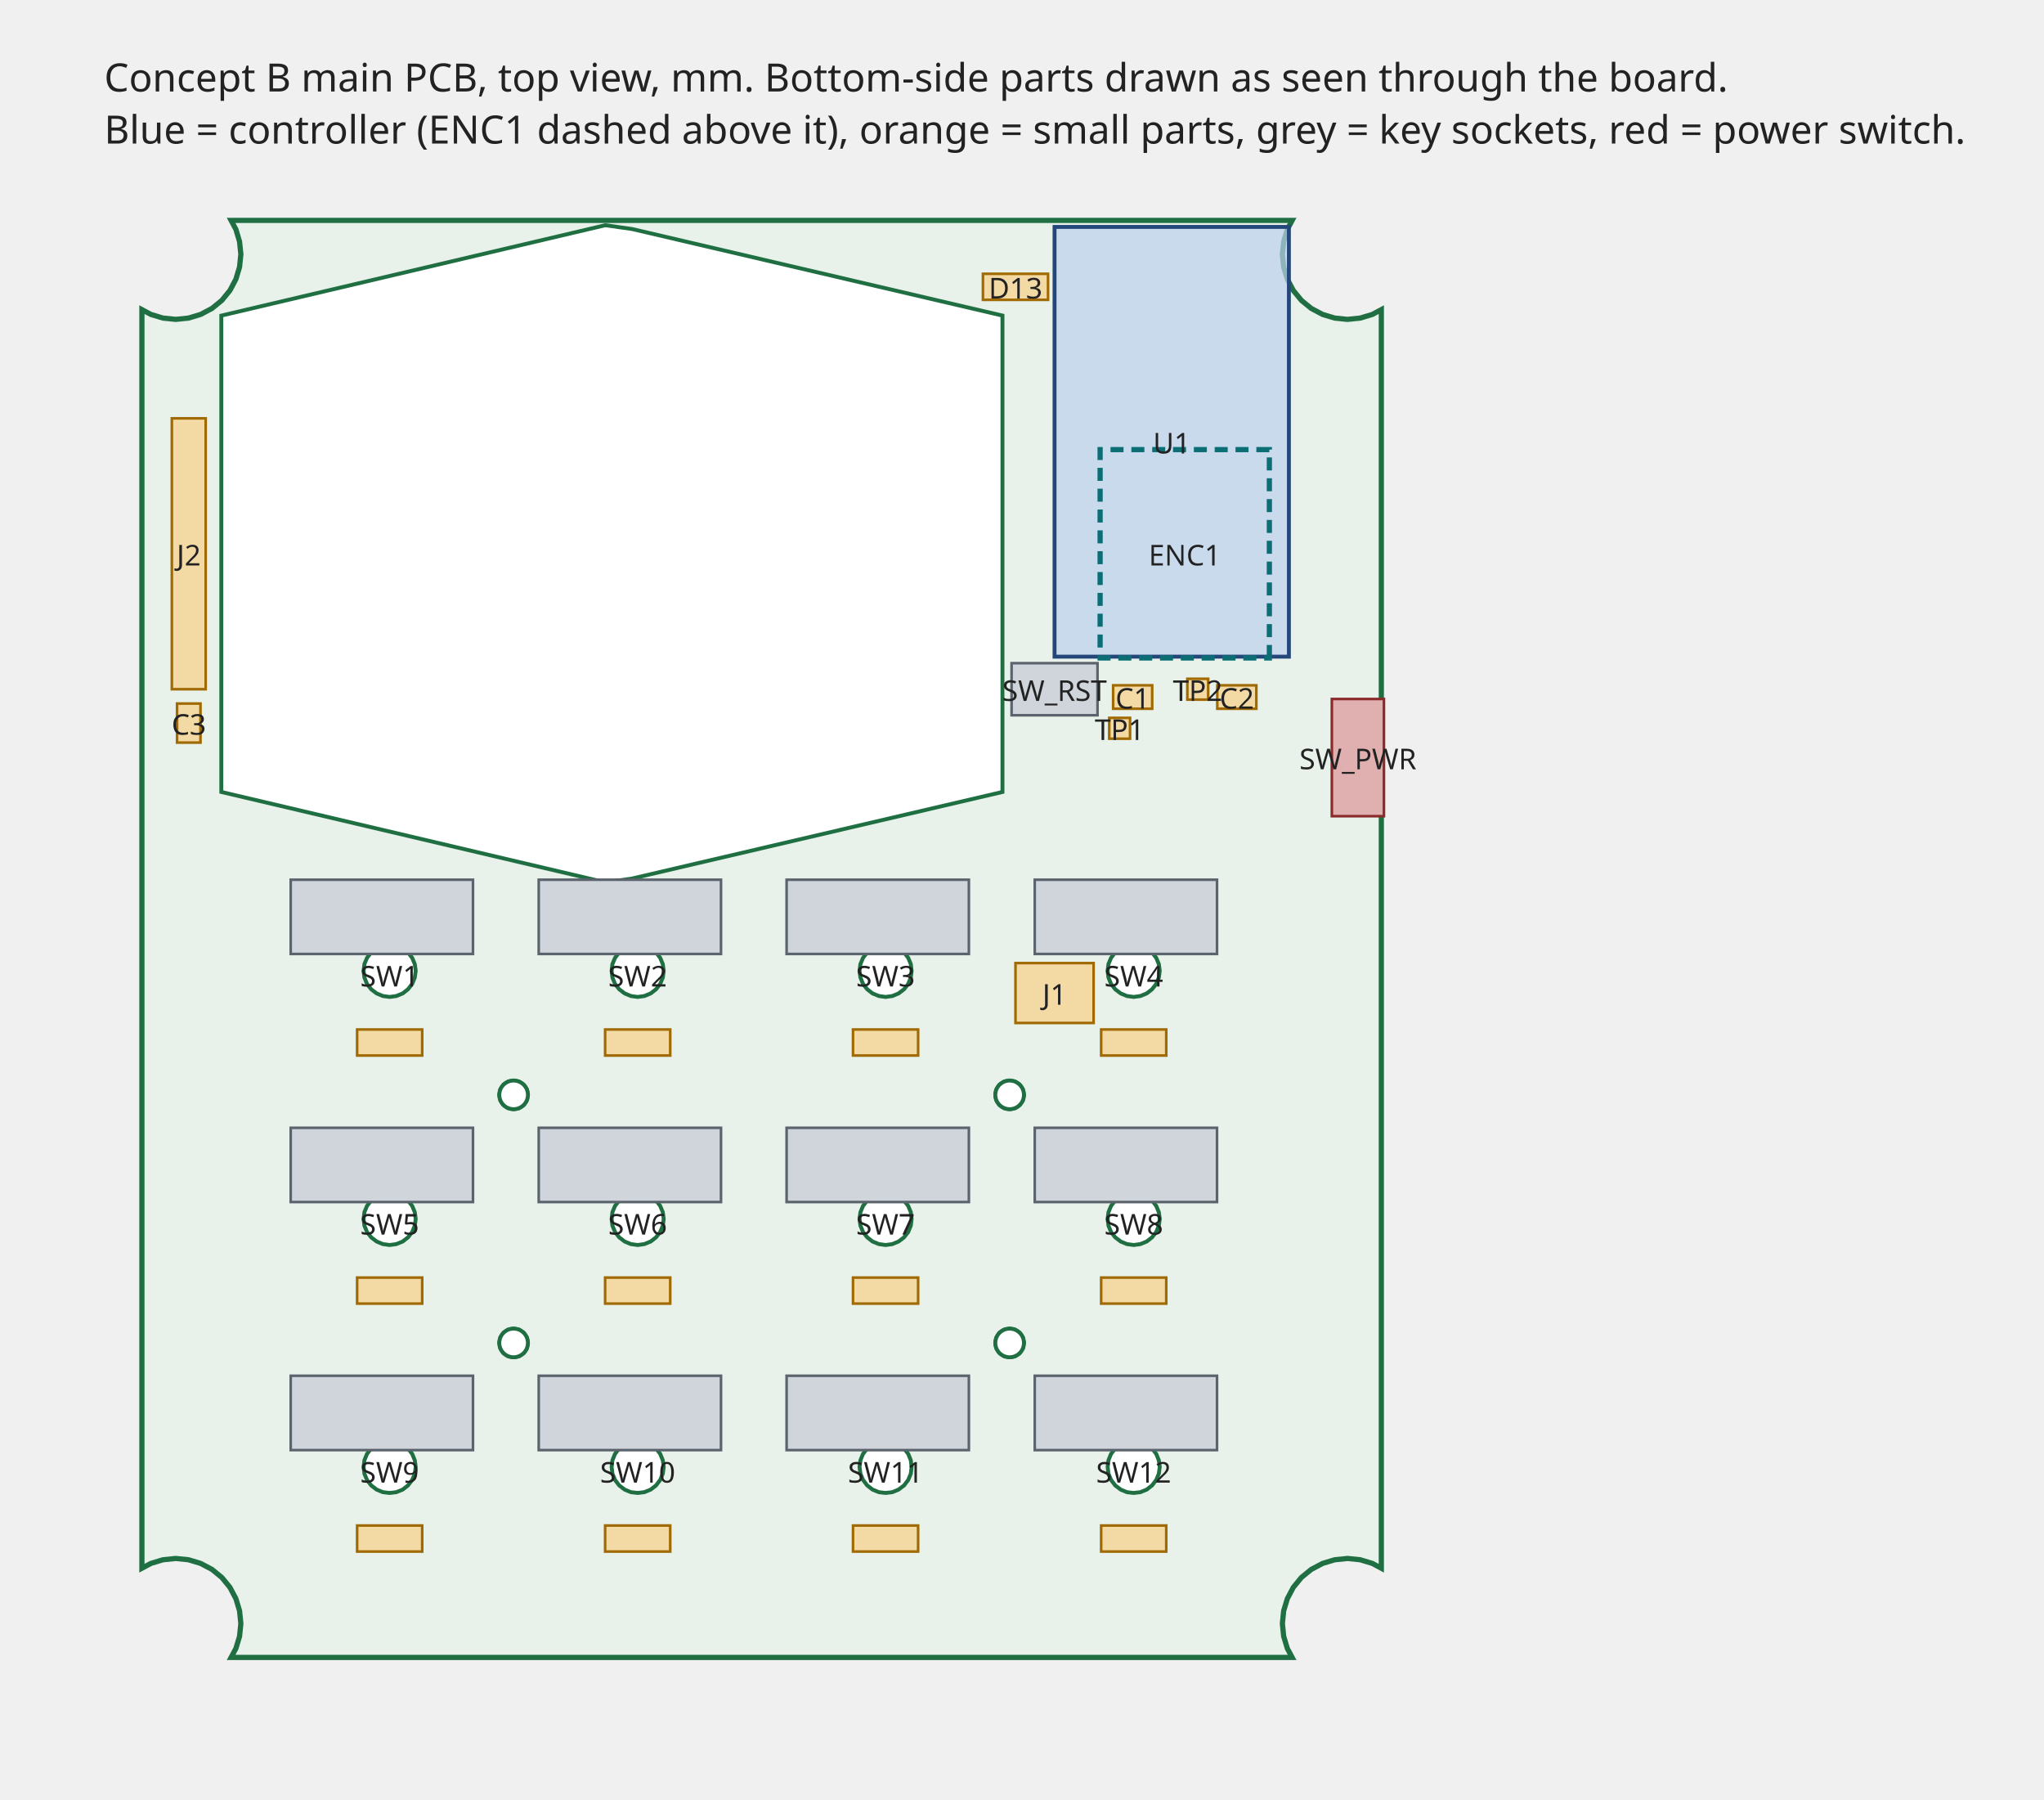
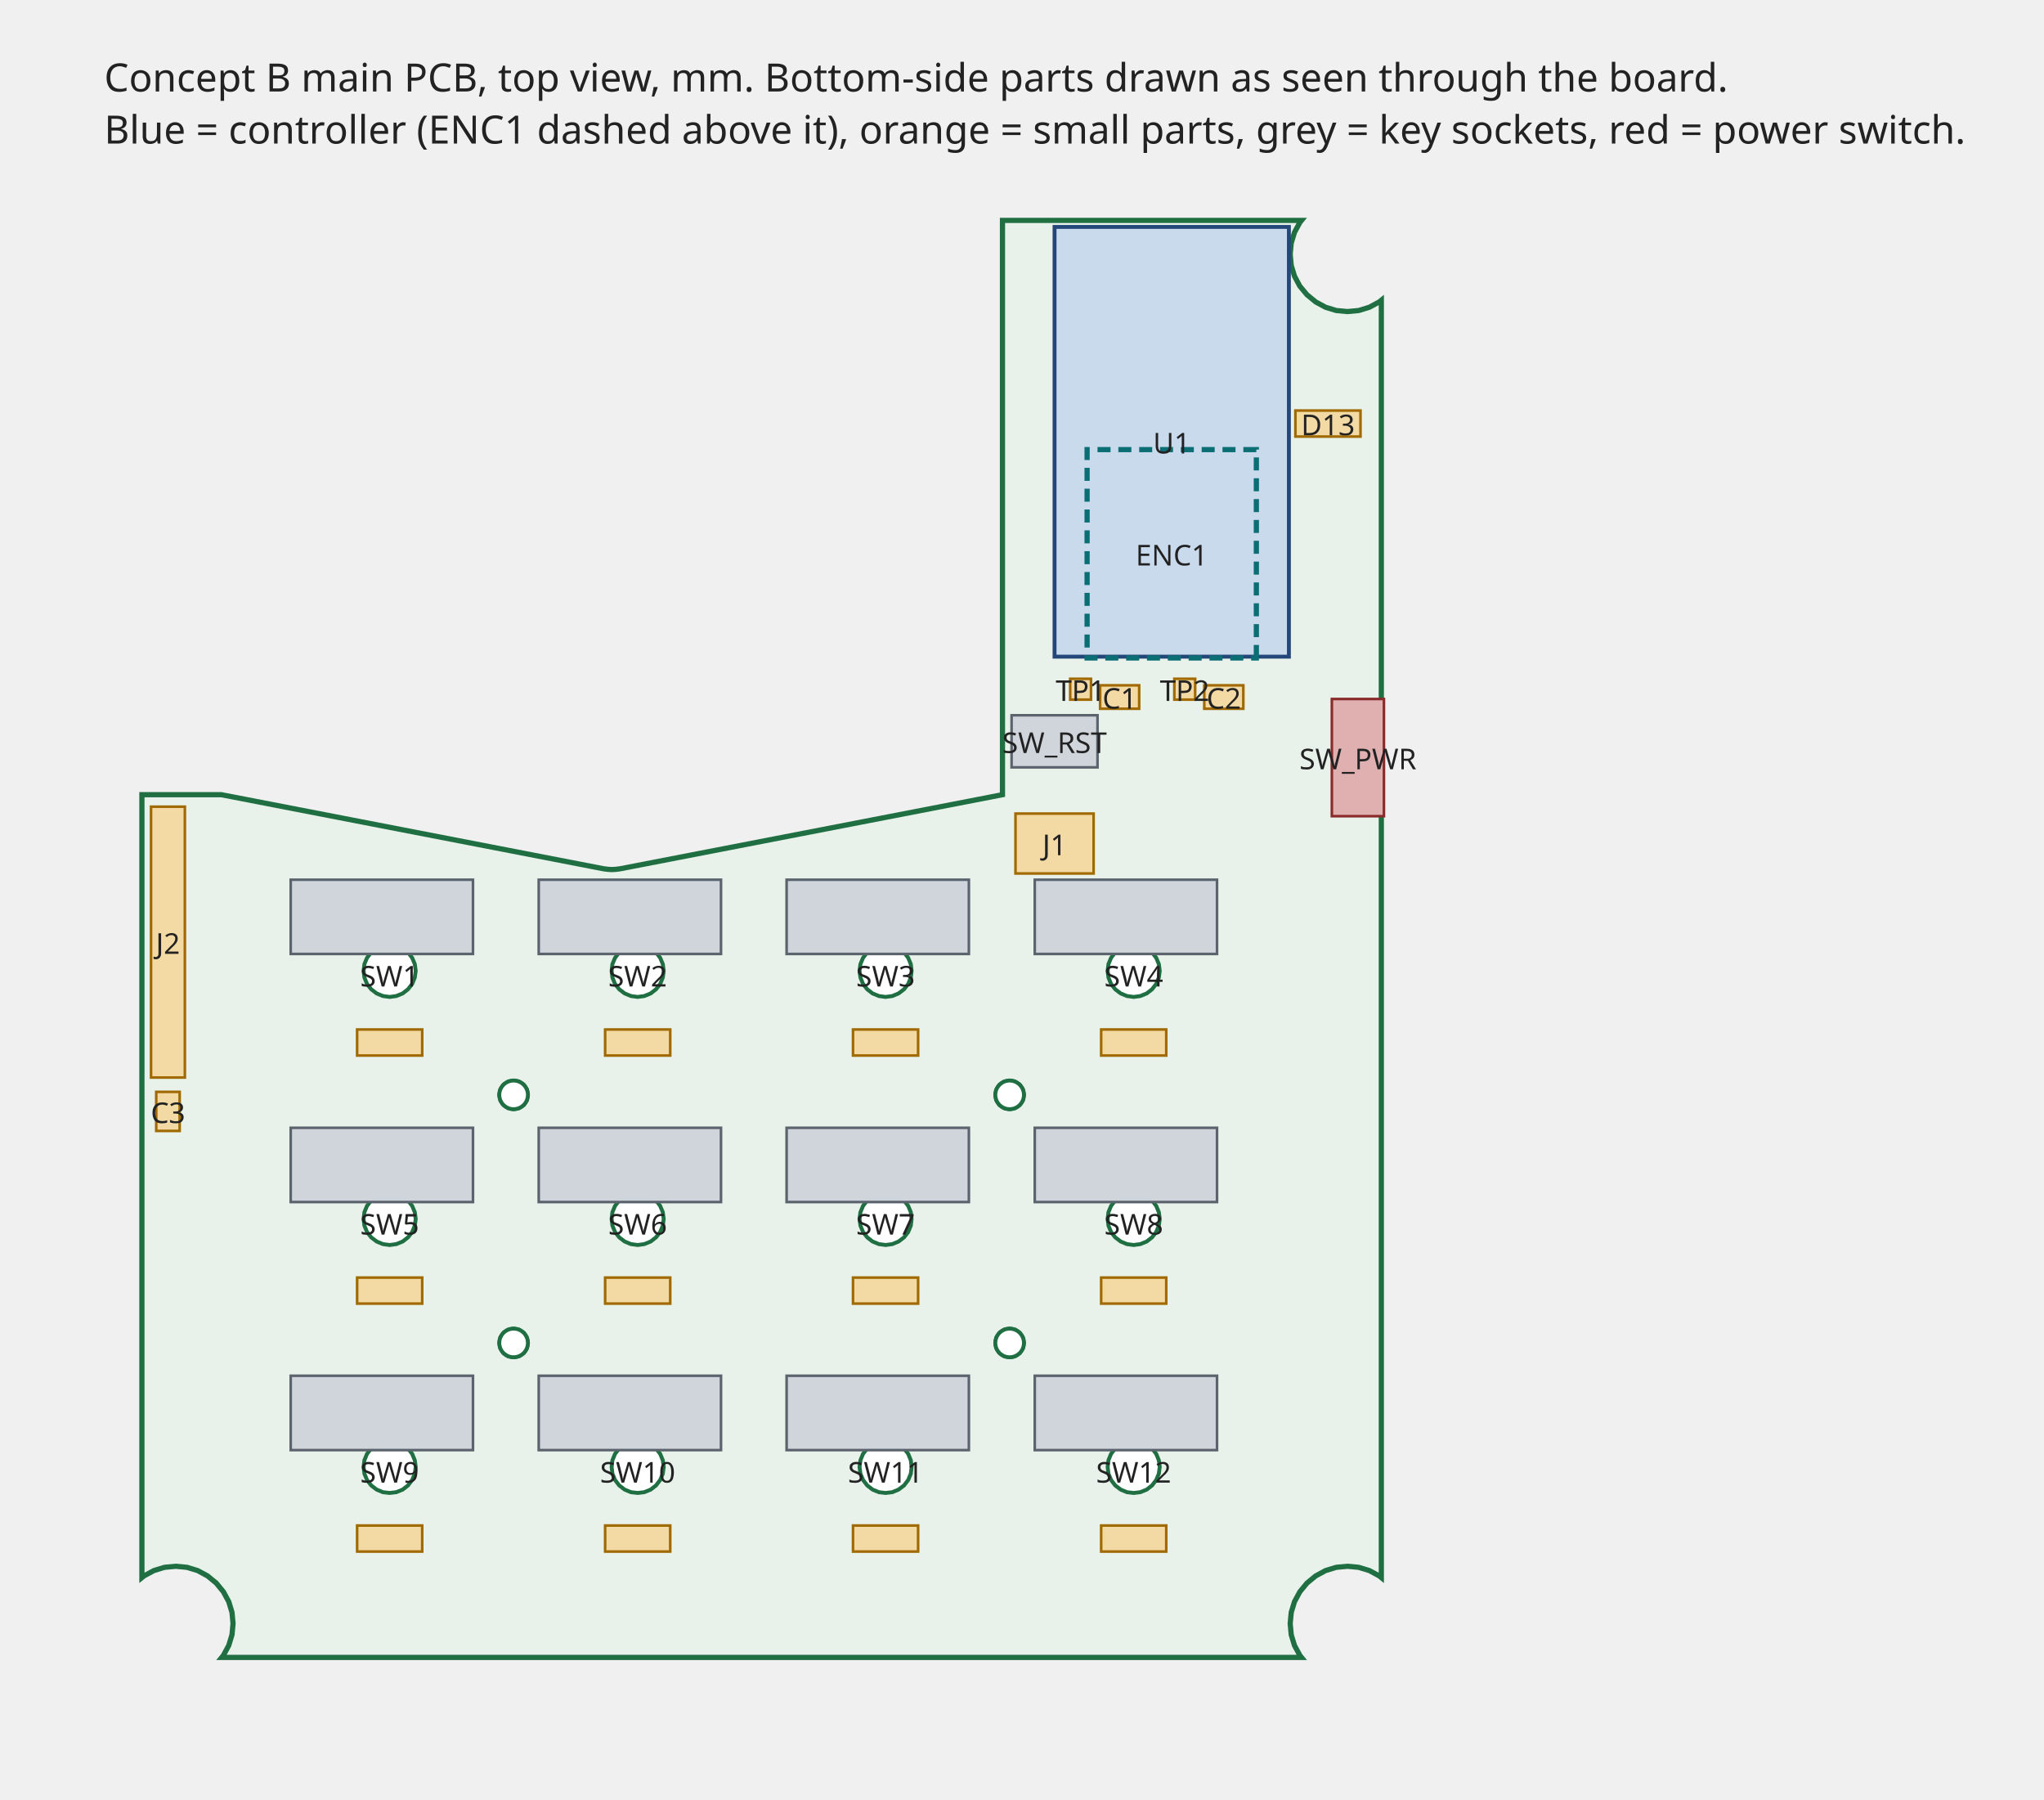
<svg xmlns="http://www.w3.org/2000/svg" viewBox="-8 -14 157 138.15" width="785" height="691">
  <style>svg{background:#fff}.board{fill:#e8f1ea;stroke:#1f6f43;stroke-width:.4}.hole{fill:#fff;stroke:#1f6f43;stroke-width:.3}.sock{fill:#cfd5db;stroke:#5b636d;stroke-width:.2}.part{fill:#f3d9a4;stroke:#a06a00;stroke-width:.2}.u1{fill:#bcd0ee;fill-opacity:.7;stroke:#24477a;stroke-width:.3}.enc{fill:none;stroke:#0b6e74;stroke-width:.4;stroke-dasharray:1 .6}.pwr{fill:#e0b0b0;stroke:#8a2b2b;stroke-width:.2}.lbl{font:2.2px sans-serif;text-anchor:middle;fill:#222}.t{font:3px sans-serif;fill:#222}</style>
  <text class="t" x="0" y="-7">Concept B main PCB, top view, mm. Bottom-side parts drawn as seen through the board.</text>
  <text class="t" x="0" y="-3">Blue = controller (ENC1 dashed above it), orange = small parts, grey = key sockets, red = power switch.</text>
-   <polygon class="board" points="90.60,111.63 90.88,112.56 91.25,113.25 9.75,113.25 10.12,112.56 10.40,111.63 10.50,110.65 10.40,109.67 10.12,108.74 9.66,107.87 9.04,107.11 8.28,106.49 7.41,106.03 6.48,105.75 5.50,105.65 4.52,105.75 3.59,106.03 2.90,106.40 2.90,9.75 3.59,10.12 4.52,10.40 5.50,10.50 6.48,10.40 7.41,10.12 8.28,9.66 9.04,9.04 9.66,8.28 10.12,7.41 10.40,6.48 10.50,5.50 10.40,4.53 10.12,3.59 9.75,2.90 91.25,2.90 90.88,3.59 90.60,4.53 90.50,5.50 90.60,6.48 90.88,7.41 91.34,8.28 91.96,9.04 92.72,9.66 93.59,10.12 94.52,10.40 95.50,10.50 96.48,10.40 97.41,10.12 98.10,9.75 98.10,106.40 97.41,106.03 96.48,105.75 95.50,105.65 94.52,105.75 93.59,106.03 92.72,106.49 91.96,107.11 91.34,107.87 90.88,108.74 90.60,109.67 90.50,110.65 90.60,111.63" />
-   <polygon class="hole" points="9.00,46.79 9.00,10.21 38.49,3.27 40.54,3.56 69.00,10.21 69.00,46.79 40.54,53.44 38.49,53.73 9.00,46.79" />
+   <polygon class="board" points="91.43,112.33 91.84,113.09 91.97,113.25 9.03,113.25 9.16,113.09 9.57,112.33 9.82,111.51 9.90,110.65 9.82,109.79 9.57,108.97 9.16,108.21 8.61,107.54 7.94,106.99 7.18,106.58 6.36,106.33 5.50,106.25 4.64,106.33 3.82,106.58 3.06,106.99 2.90,107.12 2.90,47.00 9.00,47.00 38.37,52.69 38.68,52.73 39.00,52.75 39.32,52.73 39.63,52.69 69.00,47.00 69.00,2.90 91.97,2.90 91.84,3.06 91.43,3.82 91.18,4.64 91.10,5.50 91.18,6.36 91.43,7.18 91.84,7.95 92.39,8.61 93.06,9.16 93.82,9.57 94.64,9.82 95.50,9.90 96.36,9.82 97.18,9.57 97.94,9.16 98.10,9.03 98.10,107.12 97.94,106.99 97.18,106.58 96.36,106.33 95.50,106.25 94.64,106.33 93.82,106.58 93.06,106.99 92.39,107.54 91.84,108.21 91.43,108.97 91.18,109.79 91.10,110.65 91.18,111.51 91.43,112.33" />
  <polygon class="hole" points="78.56,81.51 78.08,81.31 77.66,80.99 77.34,80.58 77.14,80.09 77.08,79.58 77.14,79.06 77.34,78.58 77.66,78.16 78.08,77.84 78.56,77.64 79.08,77.58 79.59,77.64 80.08,77.84 80.49,78.16 80.81,78.58 81.01,79.06 81.08,79.58 81.01,80.09 80.81,80.58 80.49,80.99 80.08,81.31 79.59,81.51 79.08,81.58 78.56,81.51" />
  <polygon class="hole" points="21.41,81.51 20.93,81.31 20.51,80.99 20.19,80.58 19.99,80.09 19.93,79.58 19.99,79.06 20.19,78.58 20.51,78.16 20.93,77.84 21.41,77.64 21.93,77.58 22.44,77.64 22.93,77.84 23.34,78.16 23.66,78.58 23.86,79.06 23.93,79.58 23.86,80.09 23.66,80.58 23.34,80.99 22.93,81.31 22.44,81.51 21.93,81.58 21.41,81.51" />
  <polygon class="hole" points="78.56,62.46 78.08,62.26 77.66,61.94 77.34,61.53 77.14,61.04 77.08,60.53 77.14,60.01 77.34,59.53 77.66,59.11 78.08,58.79 78.56,58.59 79.08,58.53 79.59,58.59 80.08,58.79 80.49,59.11 80.81,59.53 81.01,60.01 81.08,60.53 81.01,61.04 80.81,61.53 80.49,61.94 80.08,62.26 79.59,62.46 79.08,62.53 78.56,62.46" />
  <polygon class="hole" points="59.51,81.51 59.02,81.31 58.61,80.99 58.29,80.58 58.09,80.09 58.02,79.58 58.09,79.06 58.29,78.58 58.61,78.16 59.02,77.84 59.51,77.64 60.02,77.58 60.54,77.64 61.02,77.84 61.44,78.16 61.76,78.58 61.96,79.06 62.02,79.58 61.96,80.09 61.76,80.58 61.44,80.99 61.02,81.31 60.54,81.51 60.02,81.58 59.51,81.51" />
  <polygon class="hole" points="40.46,81.51 39.98,81.31 39.56,80.99 39.24,80.58 39.04,80.09 38.98,79.58 39.04,79.06 39.24,78.58 39.56,78.16 39.98,77.84 40.46,77.64 40.98,77.58 41.49,77.64 41.98,77.84 42.39,78.16 42.71,78.58 42.91,79.06 42.98,79.58 42.91,80.09 42.71,80.58 42.39,80.99 41.98,81.31 41.49,81.51 40.98,81.58 40.46,81.51" />
  <polygon class="hole" points="78.56,100.56 78.08,100.36 77.66,100.04 77.34,99.62 77.14,99.14 77.08,98.62 77.14,98.11 77.34,97.62 77.66,97.21 78.08,96.89 78.56,96.69 79.08,96.62 79.59,96.69 80.08,96.89 80.49,97.21 80.81,97.62 81.01,98.11 81.08,98.62 81.01,99.14 80.81,99.62 80.49,100.04 80.08,100.36 79.59,100.56 79.08,100.62 78.56,100.56" />
  <polygon class="hole" points="21.41,62.46 20.93,62.26 20.51,61.94 20.19,61.53 19.99,61.04 19.93,60.53 19.99,60.01 20.19,59.53 20.51,59.11 20.93,58.79 21.41,58.59 21.93,58.53 22.44,58.59 22.93,58.79 23.34,59.11 23.66,59.53 23.86,60.01 23.93,60.53 23.86,61.04 23.66,61.53 23.34,61.94 22.93,62.26 22.44,62.46 21.93,62.53 21.41,62.46" />
  <polygon class="hole" points="21.41,100.56 20.93,100.36 20.51,100.04 20.19,99.62 19.99,99.14 19.93,98.62 19.99,98.11 20.19,97.62 20.51,97.21 20.93,96.89 21.41,96.69 21.93,96.62 22.44,96.69 22.93,96.89 23.34,97.21 23.66,97.62 23.86,98.11 23.93,98.62 23.86,99.14 23.66,99.62 23.34,100.04 22.93,100.36 22.44,100.56 21.93,100.62 21.41,100.56" />
  <polygon class="hole" points="59.51,62.46 59.02,62.26 58.61,61.94 58.29,61.53 58.09,61.04 58.02,60.53 58.09,60.01 58.29,59.53 58.61,59.11 59.02,58.79 59.51,58.59 60.02,58.53 60.54,58.59 61.02,58.79 61.44,59.11 61.76,59.53 61.96,60.01 62.02,60.53 61.96,61.04 61.76,61.53 61.44,61.94 61.02,62.26 60.54,62.46 60.02,62.53 59.51,62.46" />
  <polygon class="hole" points="40.46,62.46 39.98,62.26 39.56,61.94 39.24,61.53 39.04,61.04 38.98,60.53 39.04,60.01 39.24,59.53 39.56,59.11 39.98,58.79 40.46,58.59 40.98,58.53 41.49,58.59 41.98,58.79 42.39,59.11 42.71,59.53 42.91,60.01 42.98,60.53 42.91,61.04 42.71,61.53 42.39,61.94 41.98,62.26 41.49,62.46 40.98,62.53 40.46,62.46" />
  <polygon class="hole" points="59.51,100.56 59.02,100.36 58.61,100.04 58.29,99.62 58.09,99.14 58.02,98.62 58.09,98.11 58.29,97.62 58.61,97.21 59.02,96.89 59.51,96.69 60.02,96.62 60.54,96.69 61.02,96.89 61.44,97.21 61.76,97.62 61.96,98.11 62.02,98.62 61.96,99.14 61.76,99.62 61.44,100.04 61.02,100.36 60.54,100.56 60.02,100.62 59.51,100.56" />
  <polygon class="hole" points="40.46,100.56 39.98,100.36 39.56,100.04 39.24,99.62 39.04,99.14 38.98,98.62 39.04,98.11 39.24,97.62 39.56,97.21 39.98,96.89 40.46,96.69 40.98,96.62 41.49,96.69 41.98,96.89 42.39,97.21 42.71,97.62 42.91,98.11 42.98,98.62 42.91,99.14 42.71,99.62 42.39,100.04 41.98,100.36 41.49,100.56 40.98,100.62 40.46,100.56" />
  <polygon class="hole" points="69.13,71.07 68.77,70.83 68.53,70.47 68.45,70.05 68.53,69.63 68.77,69.27 69.13,69.03 69.55,68.95 69.97,69.03 70.33,69.27 70.57,69.63 70.65,70.05 70.57,70.47 70.33,70.83 69.97,71.07 69.55,71.15 69.13,71.07" />
  <polygon class="hole" points="31.03,71.07 30.67,70.83 30.43,70.47 30.35,70.05 30.43,69.63 30.67,69.27 31.03,69.03 31.45,68.95 31.87,69.03 32.23,69.27 32.47,69.63 32.55,70.05 32.47,70.47 32.23,70.83 31.87,71.07 31.45,71.15 31.03,71.07" />
  <polygon class="hole" points="69.13,90.12 68.77,89.88 68.53,89.52 68.45,89.10 68.53,88.68 68.77,88.32 69.13,88.08 69.55,88.00 69.97,88.08 70.33,88.32 70.57,88.68 70.65,89.10 70.57,89.52 70.33,89.88 69.97,90.12 69.55,90.20 69.13,90.12" />
  <polygon class="hole" points="31.03,90.12 30.67,89.88 30.43,89.52 30.35,89.10 30.43,88.68 30.67,88.32 31.03,88.08 31.45,88.00 31.87,88.08 32.23,88.32 32.47,88.68 32.55,89.10 32.47,89.52 32.23,89.88 31.87,90.12 31.45,90.20 31.03,90.12" />
  <polygon class="u1" points="91.00,36.40 91.00,3.40 73.00,3.40 73.00,36.40 91.00,36.40" />
  <polygon class="sock" points="28.33,59.23 28.33,53.53 14.33,53.53 14.33,59.23 28.33,59.23" />
  <polygon class="sock" points="47.38,59.23 47.38,53.53 33.38,53.53 33.38,59.23 47.38,59.23" />
  <polygon class="sock" points="66.42,59.23 66.42,53.53 52.42,53.53 52.42,59.23 66.42,59.23" />
  <polygon class="sock" points="85.48,59.23 85.48,53.53 71.48,53.53 71.48,59.23 85.48,59.23" />
  <polygon class="sock" points="28.33,78.28 28.33,72.58 14.33,72.58 14.33,78.28 28.33,78.28" />
  <polygon class="sock" points="47.38,78.28 47.38,72.58 33.38,72.58 33.38,78.28 47.38,78.28" />
  <polygon class="sock" points="66.42,78.28 66.42,72.58 52.42,72.58 52.42,78.28 66.42,78.28" />
  <polygon class="sock" points="85.48,78.28 85.48,72.58 71.48,72.58 71.48,78.28 85.48,78.28" />
  <polygon class="sock" points="28.33,97.33 28.33,91.62 14.33,91.62 14.33,97.33 28.33,97.33" />
  <polygon class="sock" points="47.38,97.33 47.38,91.62 33.38,91.62 33.38,97.33 47.38,97.33" />
  <polygon class="sock" points="66.42,97.33 66.42,91.62 52.42,91.62 52.42,97.33 66.42,97.33" />
  <polygon class="sock" points="85.48,97.33 85.48,91.62 71.48,91.62 71.48,97.33 85.48,97.33" />
  <polygon class="part" points="24.43,67.03 24.43,65.03 19.43,65.03 19.43,67.03 24.43,67.03" />
  <polygon class="part" points="43.48,67.03 43.48,65.03 38.48,65.03 38.48,67.03 43.48,67.03" />
  <polygon class="part" points="62.52,67.03 62.52,65.03 57.52,65.03 57.52,67.03 62.52,67.03" />
  <polygon class="part" points="81.58,67.03 81.58,65.03 76.58,65.03 76.58,67.03 81.58,67.03" />
  <polygon class="part" points="24.43,86.08 24.43,84.08 19.43,84.08 19.43,86.08 24.43,86.08" />
  <polygon class="part" points="43.48,86.08 43.48,84.08 38.48,84.08 38.48,86.08 43.48,86.08" />
  <polygon class="part" points="62.52,86.08 62.52,84.08 57.52,84.08 57.52,86.08 62.52,86.08" />
  <polygon class="part" points="81.58,86.08 81.58,84.08 76.58,84.08 76.58,86.08 81.58,86.08" />
  <polygon class="part" points="24.43,105.12 24.43,103.12 19.43,103.12 19.43,105.12 24.43,105.12" />
  <polygon class="part" points="43.48,105.12 43.48,103.12 38.48,103.12 38.48,105.12 43.48,105.12" />
  <polygon class="part" points="62.52,105.12 62.52,103.12 57.52,103.12 57.52,105.12 62.52,105.12" />
  <polygon class="part" points="81.58,105.12 81.58,103.12 76.58,103.12 76.58,105.12 81.58,105.12" />
-   <polygon class="enc" points="89.50,36.50 89.50,20.50 76.50,20.50 76.50,36.50 89.50,36.50" />
-   <polygon class="part" points="72.50,9.00 72.50,7.00 67.50,7.00 67.50,9.00 72.50,9.00" />
-   <polygon class="part" points="80.50,40.40 80.50,38.60 77.50,38.60 77.50,40.40 80.50,40.40" />
-   <polygon class="part" points="88.50,40.40 88.50,38.60 85.50,38.60 85.50,40.40 88.50,40.40" />
-   <polygon class="part" points="7.80,38.90 7.80,18.10 5.20,18.10 5.20,38.90 7.80,38.90" />
-   <polygon class="part" points="7.40,43.00 7.40,40.00 5.60,40.00 5.60,43.00 7.40,43.00" />
-   <polygon class="part" points="76.00,64.53 76.00,59.93 70.00,59.93 70.00,64.53 76.00,64.53" />
+   <polygon class="enc" points="88.50,36.50 88.50,20.50 75.50,20.50 75.50,36.50 88.50,36.50" />
+   <polygon class="part" points="96.50,19.50 96.50,17.50 91.50,17.50 91.50,19.50 96.50,19.50" />
+   <polygon class="part" points="79.50,40.40 79.50,38.60 76.50,38.60 76.50,40.40 79.50,40.40" />
+   <polygon class="part" points="87.50,40.40 87.50,38.60 84.50,38.60 84.50,40.40 87.50,40.40" />
+   <polygon class="part" points="6.20,68.72 6.20,47.92 3.60,47.92 3.60,68.72 6.20,68.72" />
+   <polygon class="part" points="5.80,72.82 5.80,69.82 4.00,69.82 4.00,72.82 5.80,72.82" />
+   <polygon class="part" points="76.00,53.05 76.00,48.45 70.00,48.45 70.00,53.05 76.00,53.05" />
  <polygon class="pwr" points="98.30,48.65 98.30,39.65 94.30,39.65 94.30,48.65 98.30,48.65" />
-   <polygon class="sock" points="76.30,40.90 76.30,36.90 69.70,36.90 69.70,40.90 76.30,40.90" />
-   <polygon class="part" points="78.80,42.70 78.80,41.10 77.20,41.10 77.20,42.70 78.80,42.70" />
-   <polygon class="part" points="84.80,39.70 84.80,38.10 83.20,38.10 83.20,39.70 84.80,39.70" />
+   <polygon class="sock" points="76.30,44.90 76.30,40.90 69.70,40.90 69.70,44.90 76.30,44.90" />
+   <polygon class="part" points="75.80,39.70 75.80,38.10 74.20,38.10 74.20,39.70 75.80,39.70" />
+   <polygon class="part" points="83.80,39.70 83.80,38.10 82.20,38.10 82.20,39.70 83.80,39.70" />
  <text x="82.00" y="20.80" class="lbl">U1</text>
  <text x="21.93" y="61.73" class="lbl">SW1</text>
  <text x="40.98" y="61.73" class="lbl">SW2</text>
  <text x="60.02" y="61.73" class="lbl">SW3</text>
  <text x="79.08" y="61.73" class="lbl">SW4</text>
  <text x="21.93" y="80.78" class="lbl">SW5</text>
  <text x="40.98" y="80.78" class="lbl">SW6</text>
  <text x="60.02" y="80.78" class="lbl">SW7</text>
  <text x="79.08" y="80.78" class="lbl">SW8</text>
  <text x="21.93" y="99.83" class="lbl">SW9</text>
  <text x="40.98" y="99.83" class="lbl">SW10</text>
  <text x="60.02" y="99.83" class="lbl">SW11</text>
  <text x="79.08" y="99.83" class="lbl">SW12</text>
-   <text x="83.00" y="29.40" class="lbl">ENC1</text>
-   <text x="70.00" y="8.90" class="lbl">D13</text>
-   <text x="79.00" y="40.40" class="lbl">C1</text>
-   <text x="87.00" y="40.40" class="lbl">C2</text>
-   <text x="6.50" y="29.40" class="lbl">J2</text>
-   <text x="6.50" y="42.40" class="lbl">C3</text>
-   <text x="73.00" y="63.13" class="lbl">J1</text>
+   <text x="82.00" y="29.40" class="lbl">ENC1</text>
+   <text x="94.00" y="19.40" class="lbl">D13</text>
+   <text x="78.00" y="40.40" class="lbl">C1</text>
+   <text x="86.00" y="40.40" class="lbl">C2</text>
+   <text x="4.90" y="59.22" class="lbl">J2</text>
+   <text x="4.90" y="72.22" class="lbl">C3</text>
+   <text x="73.00" y="51.65" class="lbl">J1</text>
  <text x="96.30" y="45.05" class="lbl">SW_PWR</text>
-   <text x="73.00" y="39.80" class="lbl">SW_RST</text>
-   <text x="78.00" y="42.80" class="lbl">TP1</text>
-   <text x="84.00" y="39.80" class="lbl">TP2</text>
+   <text x="73.00" y="43.80" class="lbl">SW_RST</text>
+   <text x="75.00" y="39.80" class="lbl">TP1</text>
+   <text x="83.00" y="39.80" class="lbl">TP2</text>
  <circle cx="31.45" cy="89.10" r="1.1" class="hole" />
  <circle cx="31.45" cy="70.05" r="1.1" class="hole" />
  <circle cx="69.55" cy="89.10" r="1.1" class="hole" />
  <circle cx="69.55" cy="70.05" r="1.1" class="hole" />
</svg>
